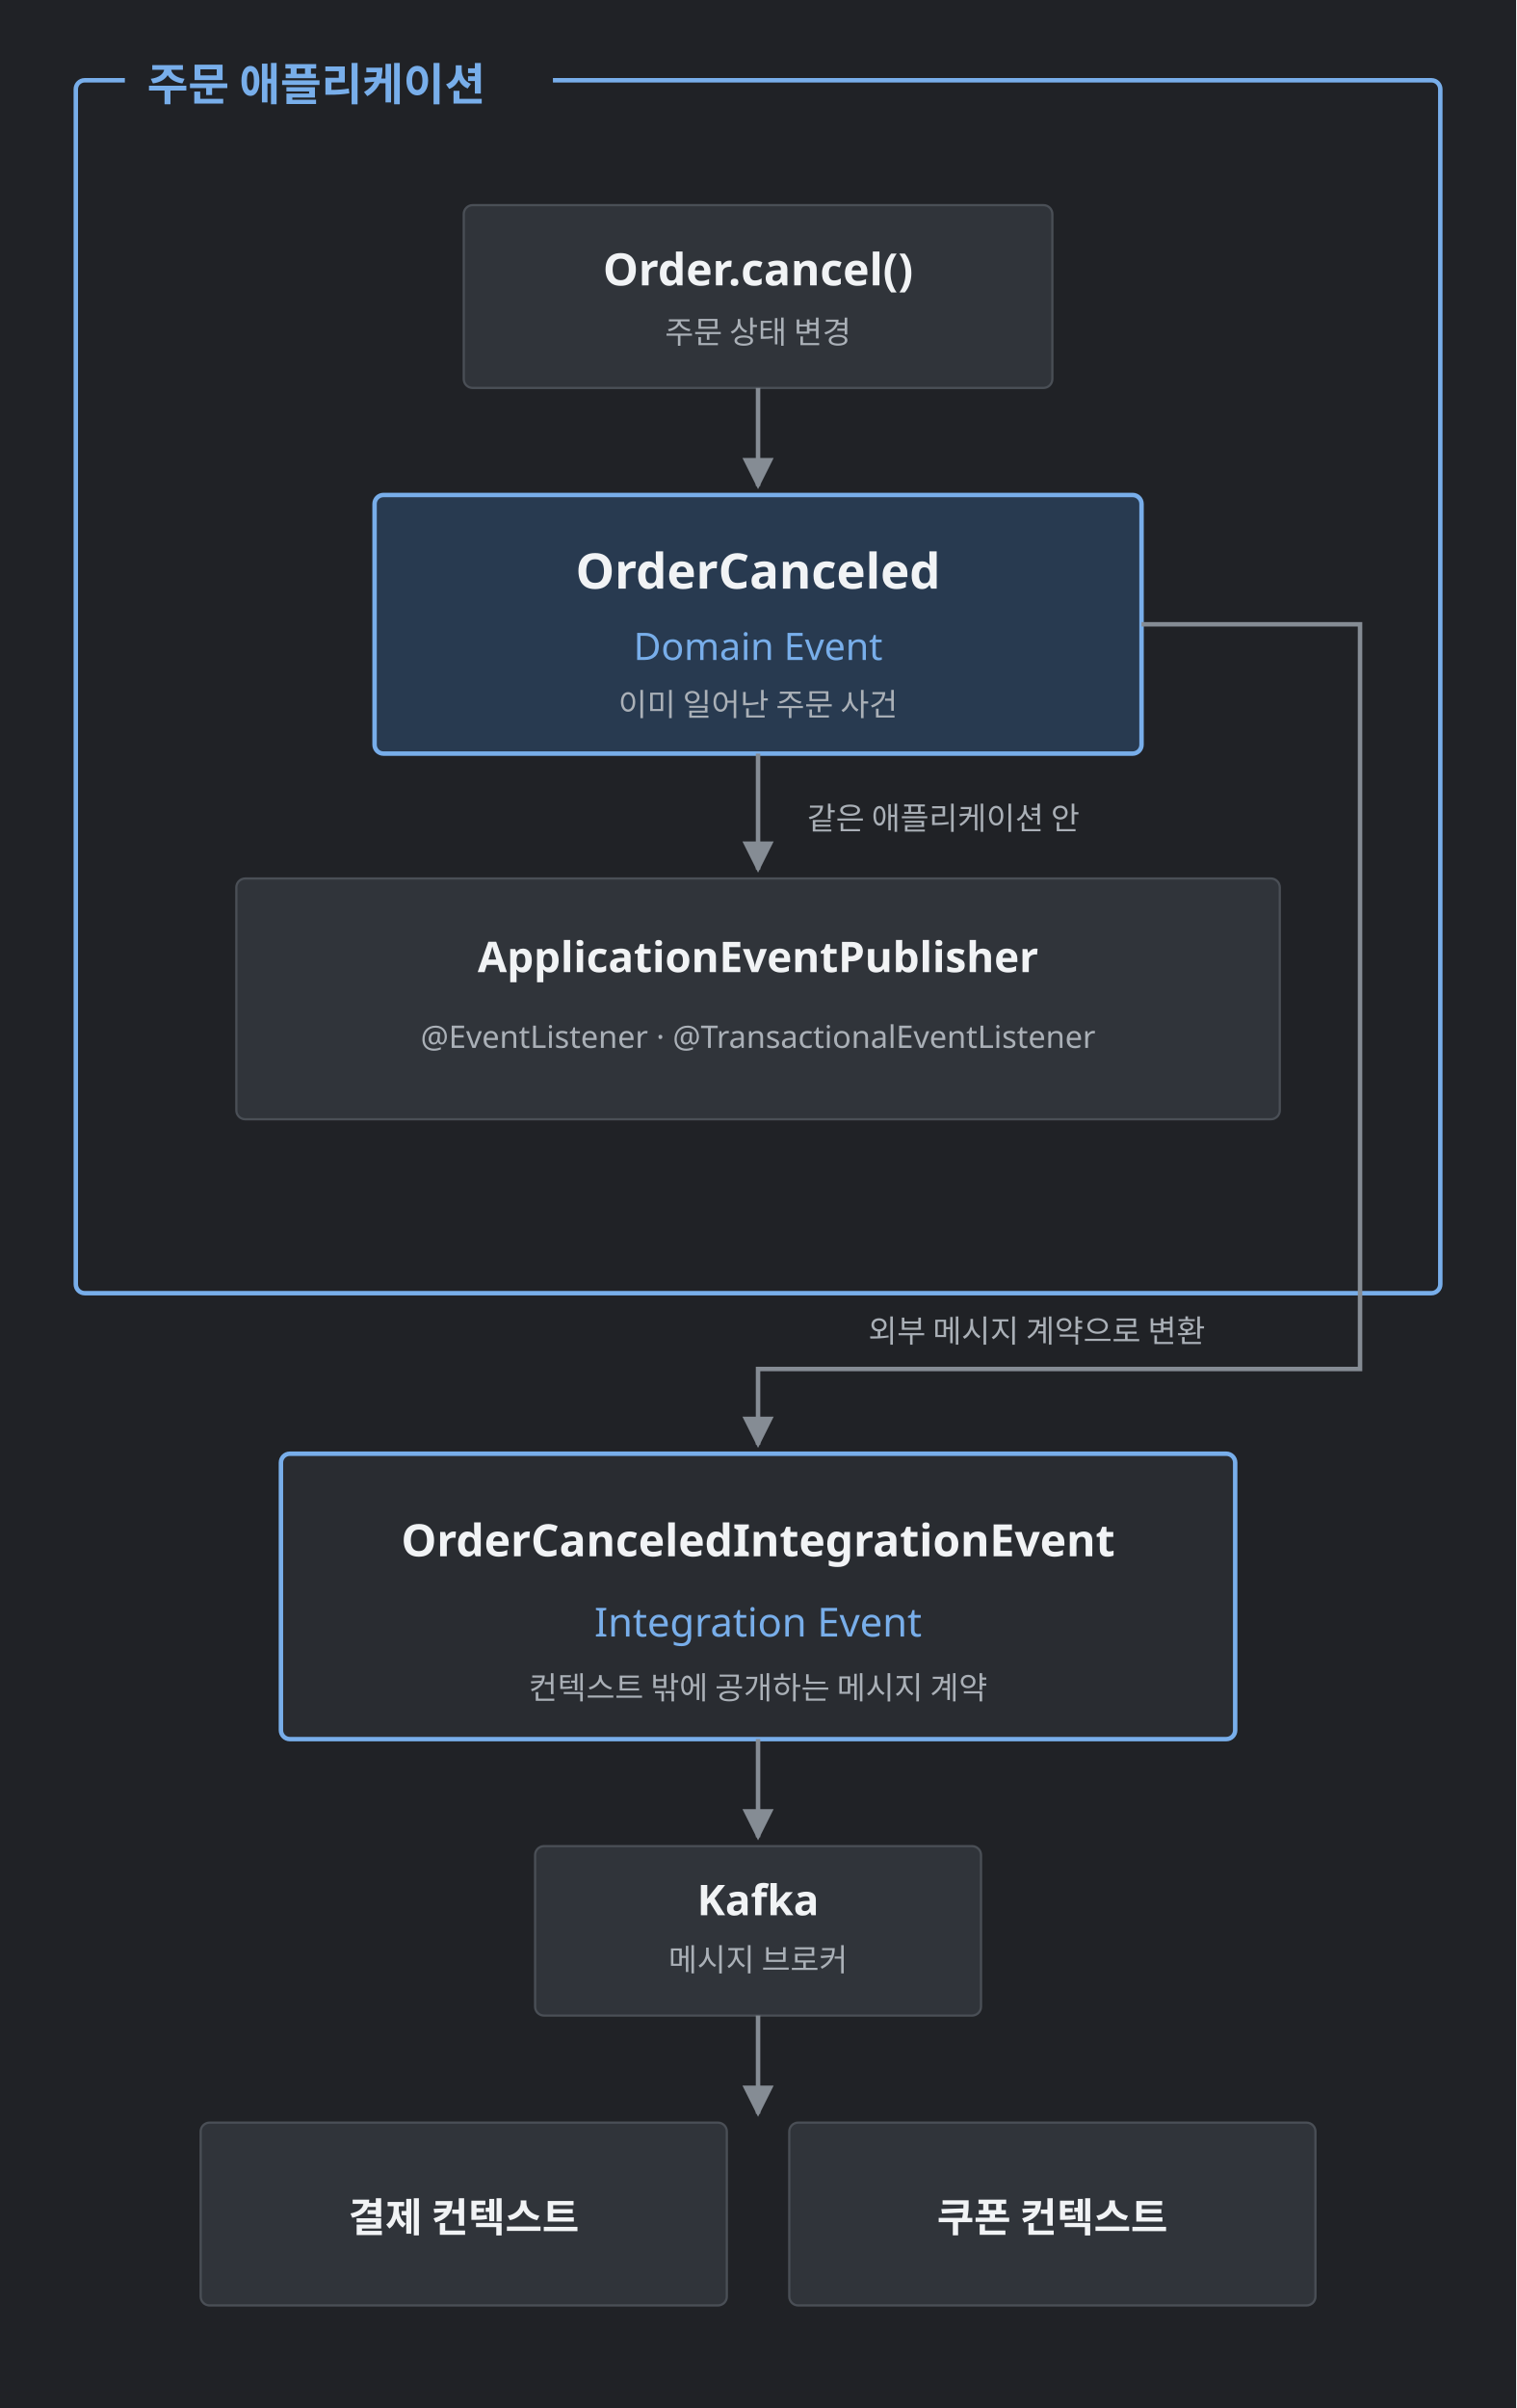
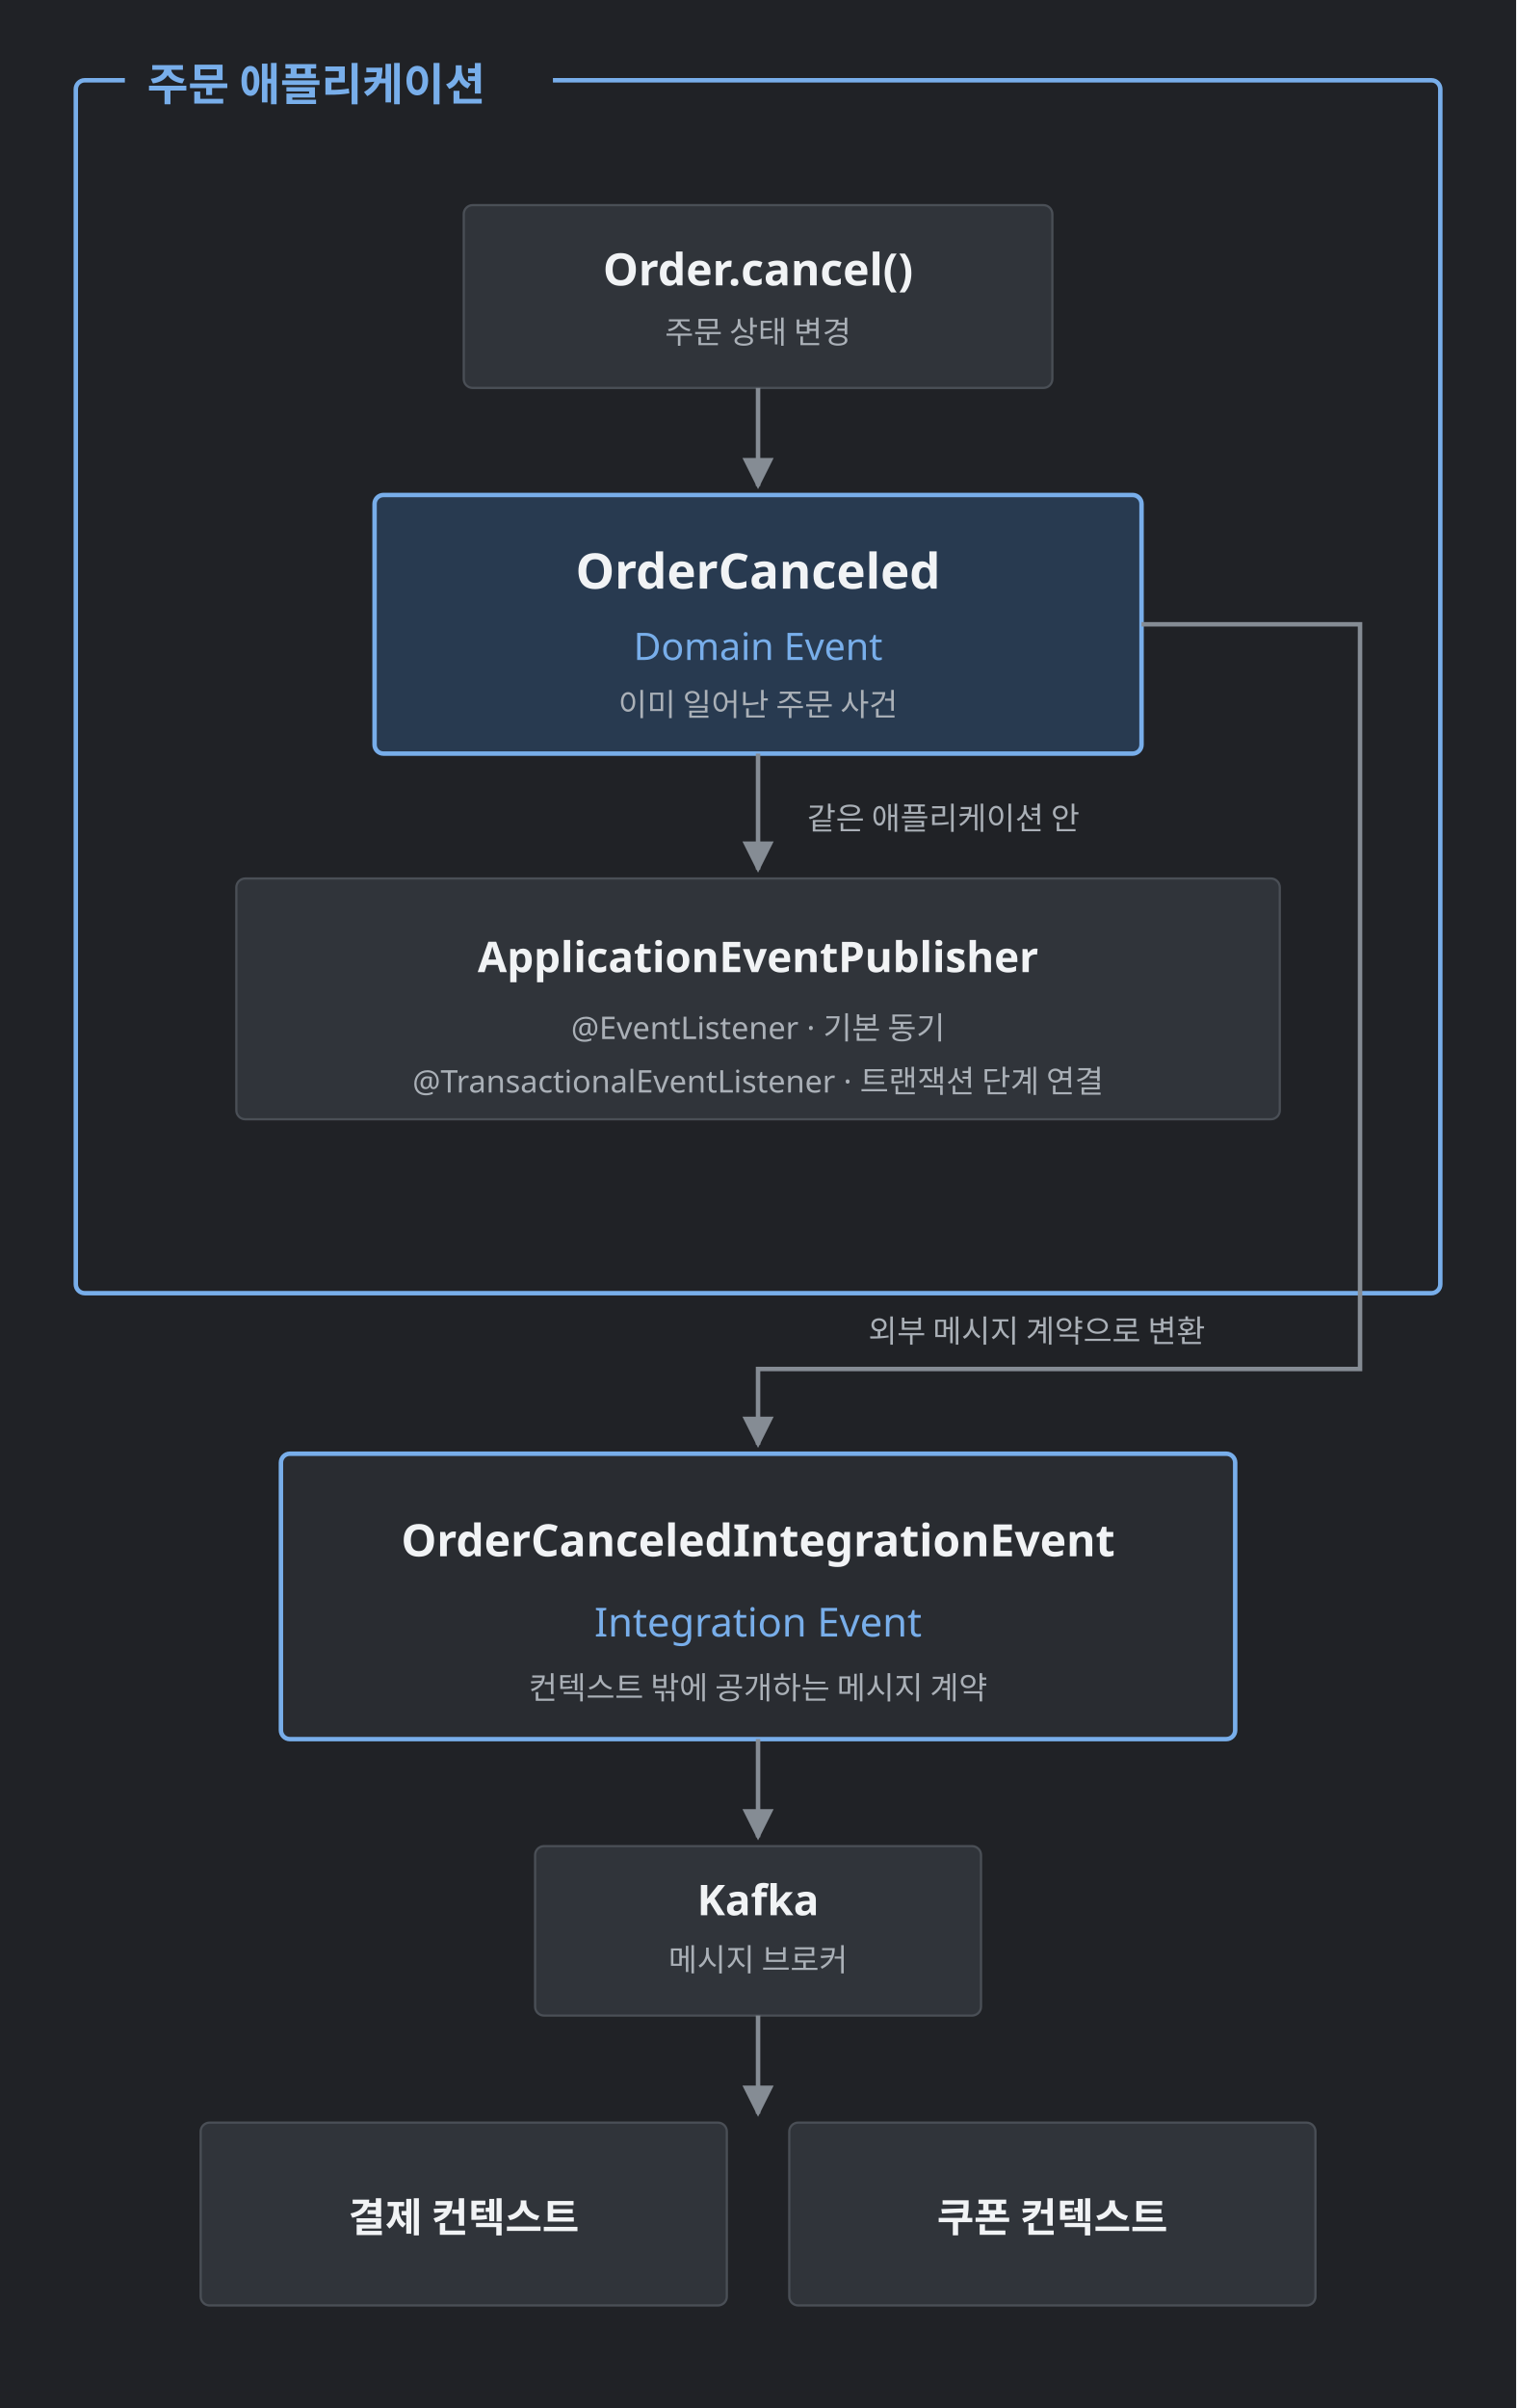
<svg xmlns="http://www.w3.org/2000/svg" width="680" height="1080" viewBox="0 0 680 1080" role="img" aria-labelledby="title desc">
  <style>text { font-family:Pretendard,"Noto Sans KR",sans-serif; }</style>
  <defs>
    <marker id="arrow" viewBox="0 0 10 10" refX="9" refY="5" markerWidth="7" markerHeight="7" orient="auto">
      <path d="M0 0 10 5 0 10z" fill="#858c94" />
    </marker>
  </defs>
  <rect width="680" height="1080" fill="#202226" />
  <rect x="34" y="36" width="612" height="544" rx="4" fill="none" stroke="#78aeea" stroke-width="2" />
  <rect x="56" y="21" width="192" height="30" fill="#202226" />
  <text x="66" y="45" font-size="20" font-weight="700" fill="#78aeea">주문 애플리케이션</text>
  <rect x="208" y="92" width="264" height="82" rx="4" fill="#30343a" stroke="#4a4f56" />
  <text x="340" y="128" text-anchor="middle" font-size="20" font-weight="700" fill="#f1f3f5">Order.cancel()</text>
  <text x="340" y="154" text-anchor="middle" font-size="14" fill="#aab0b7">주문 상태 변경</text>
  <path d="M340 174V218" stroke="#858c94" stroke-width="2" marker-end="url(#arrow)" />
  <rect x="168" y="222" width="344" height="116" rx="4" fill="#283a50" stroke="#78aeea" stroke-width="2" />
  <text x="340" y="264" text-anchor="middle" font-size="22" font-weight="700" fill="#f1f3f5">OrderCanceled</text>
  <text x="340" y="296" text-anchor="middle" font-size="17" fill="#78aeea">Domain Event</text>
  <text x="340" y="321" text-anchor="middle" font-size="14" fill="#aab0b7">이미 일어난 주문 사건</text>
  <path d="M340 338V390" stroke="#858c94" stroke-width="2" marker-end="url(#arrow)" />
  <text x="362" y="372" font-size="14" fill="#aab0b7">같은 애플리케이션 안</text>
  <rect x="106" y="394" width="468" height="108" rx="4" fill="#30343a" stroke="#4a4f56" />
  <text x="340" y="436" text-anchor="middle" font-size="19" font-weight="700" fill="#f1f3f5">ApplicationEventPublisher</text>
-   <text x="340" y="470" text-anchor="middle" font-size="14" fill="#aab0b7">@EventListener · @TransactionalEventListener</text>
+   <text x="340" y="466" text-anchor="middle" font-size="14" fill="#aab0b7">@EventListener · 기본 동기</text>
+   <text x="340" y="490" text-anchor="middle" font-size="14" fill="#aab0b7">@TransactionalEventListener · 트랜잭션 단계 연결</text>
  <path d="M512 280H610V614H340V648" fill="none" stroke="#858c94" stroke-width="2" marker-end="url(#arrow)" />
  <text x="465" y="602" text-anchor="middle" font-size="14" fill="#aab0b7">외부 메시지 계약으로 변환</text>
  <rect x="126" y="652" width="428" height="128" rx="4" fill="#292c31" stroke="#78aeea" stroke-width="2" />
  <text x="340" y="698" text-anchor="middle" font-size="20" font-weight="700" fill="#f1f3f5">OrderCanceledIntegrationEvent</text>
  <text x="340" y="734" text-anchor="middle" font-size="18" fill="#78aeea">Integration Event</text>
  <text x="340" y="762" text-anchor="middle" font-size="14" fill="#aab0b7">컨텍스트 밖에 공개하는 메시지 계약</text>
  <path d="M340 780V824" stroke="#858c94" stroke-width="2" marker-end="url(#arrow)" />
  <rect x="240" y="828" width="200" height="76" rx="4" fill="#30343a" stroke="#4a4f56" />
  <text x="340" y="859" text-anchor="middle" font-size="19" font-weight="700" fill="#f1f3f5">Kafka</text>
  <text x="340" y="884" text-anchor="middle" font-size="14" fill="#aab0b7">메시지 브로커</text>
  <path d="M340 904V948" stroke="#858c94" stroke-width="2" marker-end="url(#arrow)" />
  <rect x="90" y="952" width="236" height="82" rx="4" fill="#30343a" stroke="#4a4f56" />
  <rect x="354" y="952" width="236" height="82" rx="4" fill="#30343a" stroke="#4a4f56" />
  <text x="208" y="1001" text-anchor="middle" font-size="18" font-weight="700" fill="#f1f3f5">결제 컨텍스트</text>
  <text x="472" y="1001" text-anchor="middle" font-size="18" font-weight="700" fill="#f1f3f5">쿠폰 컨텍스트</text>
</svg>
